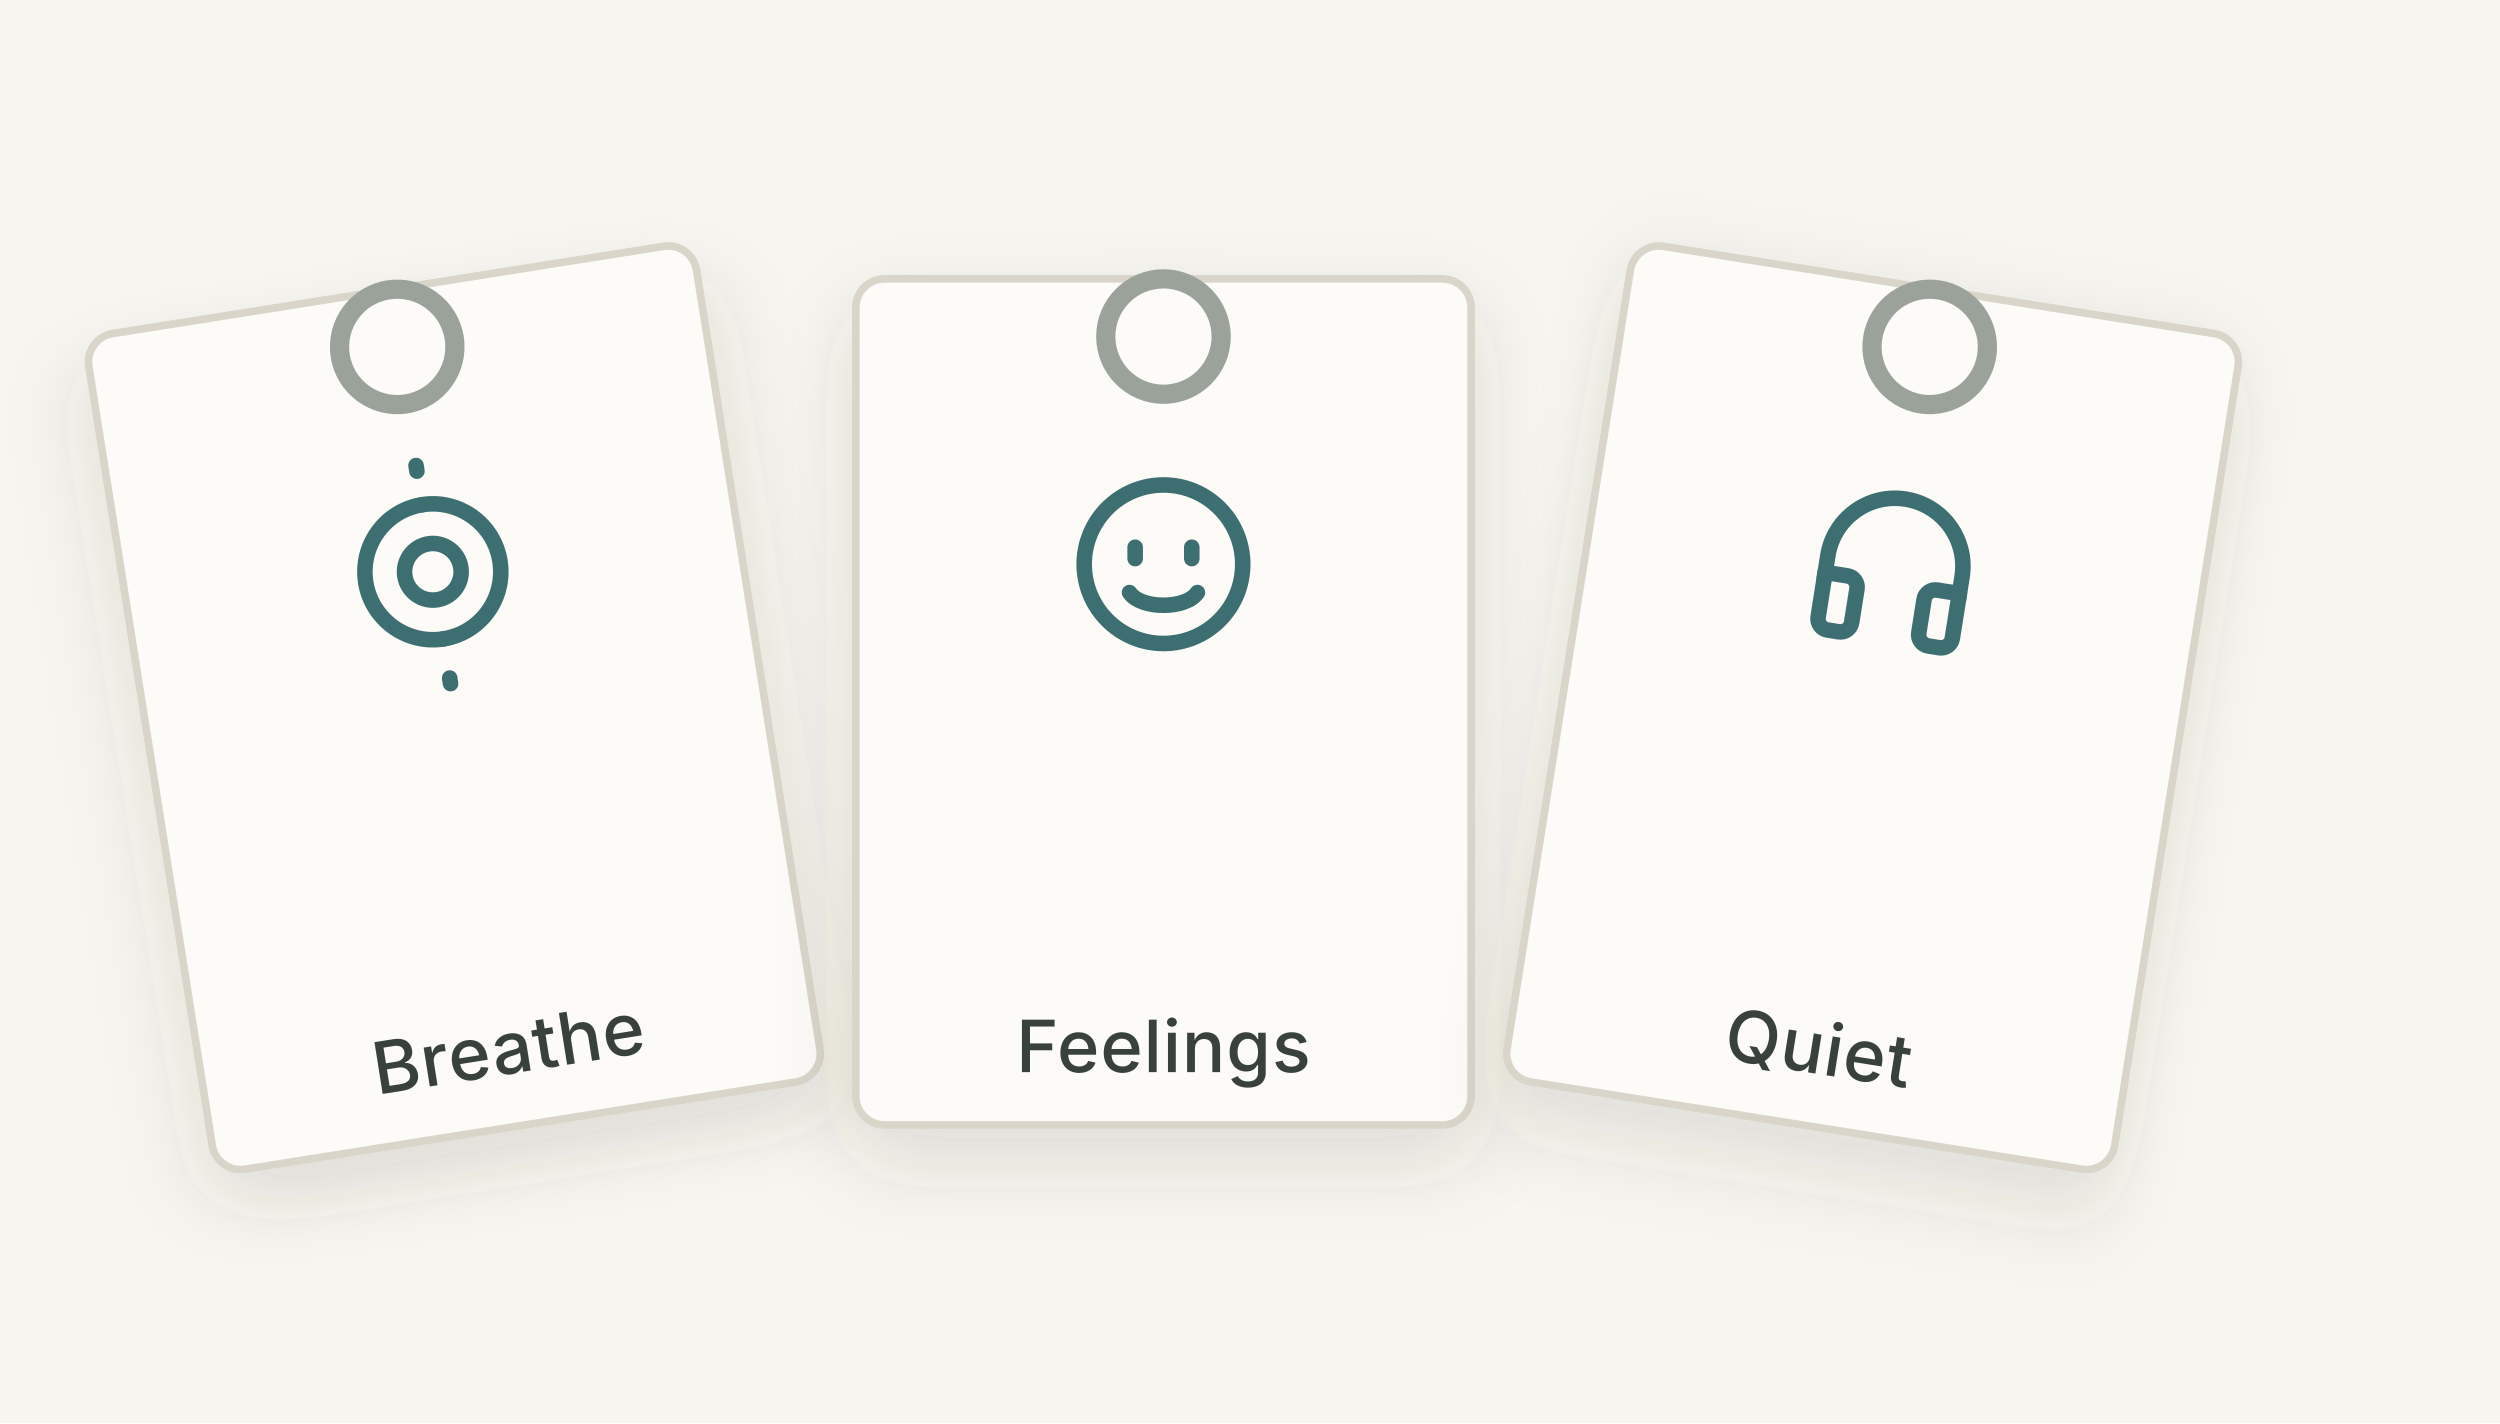
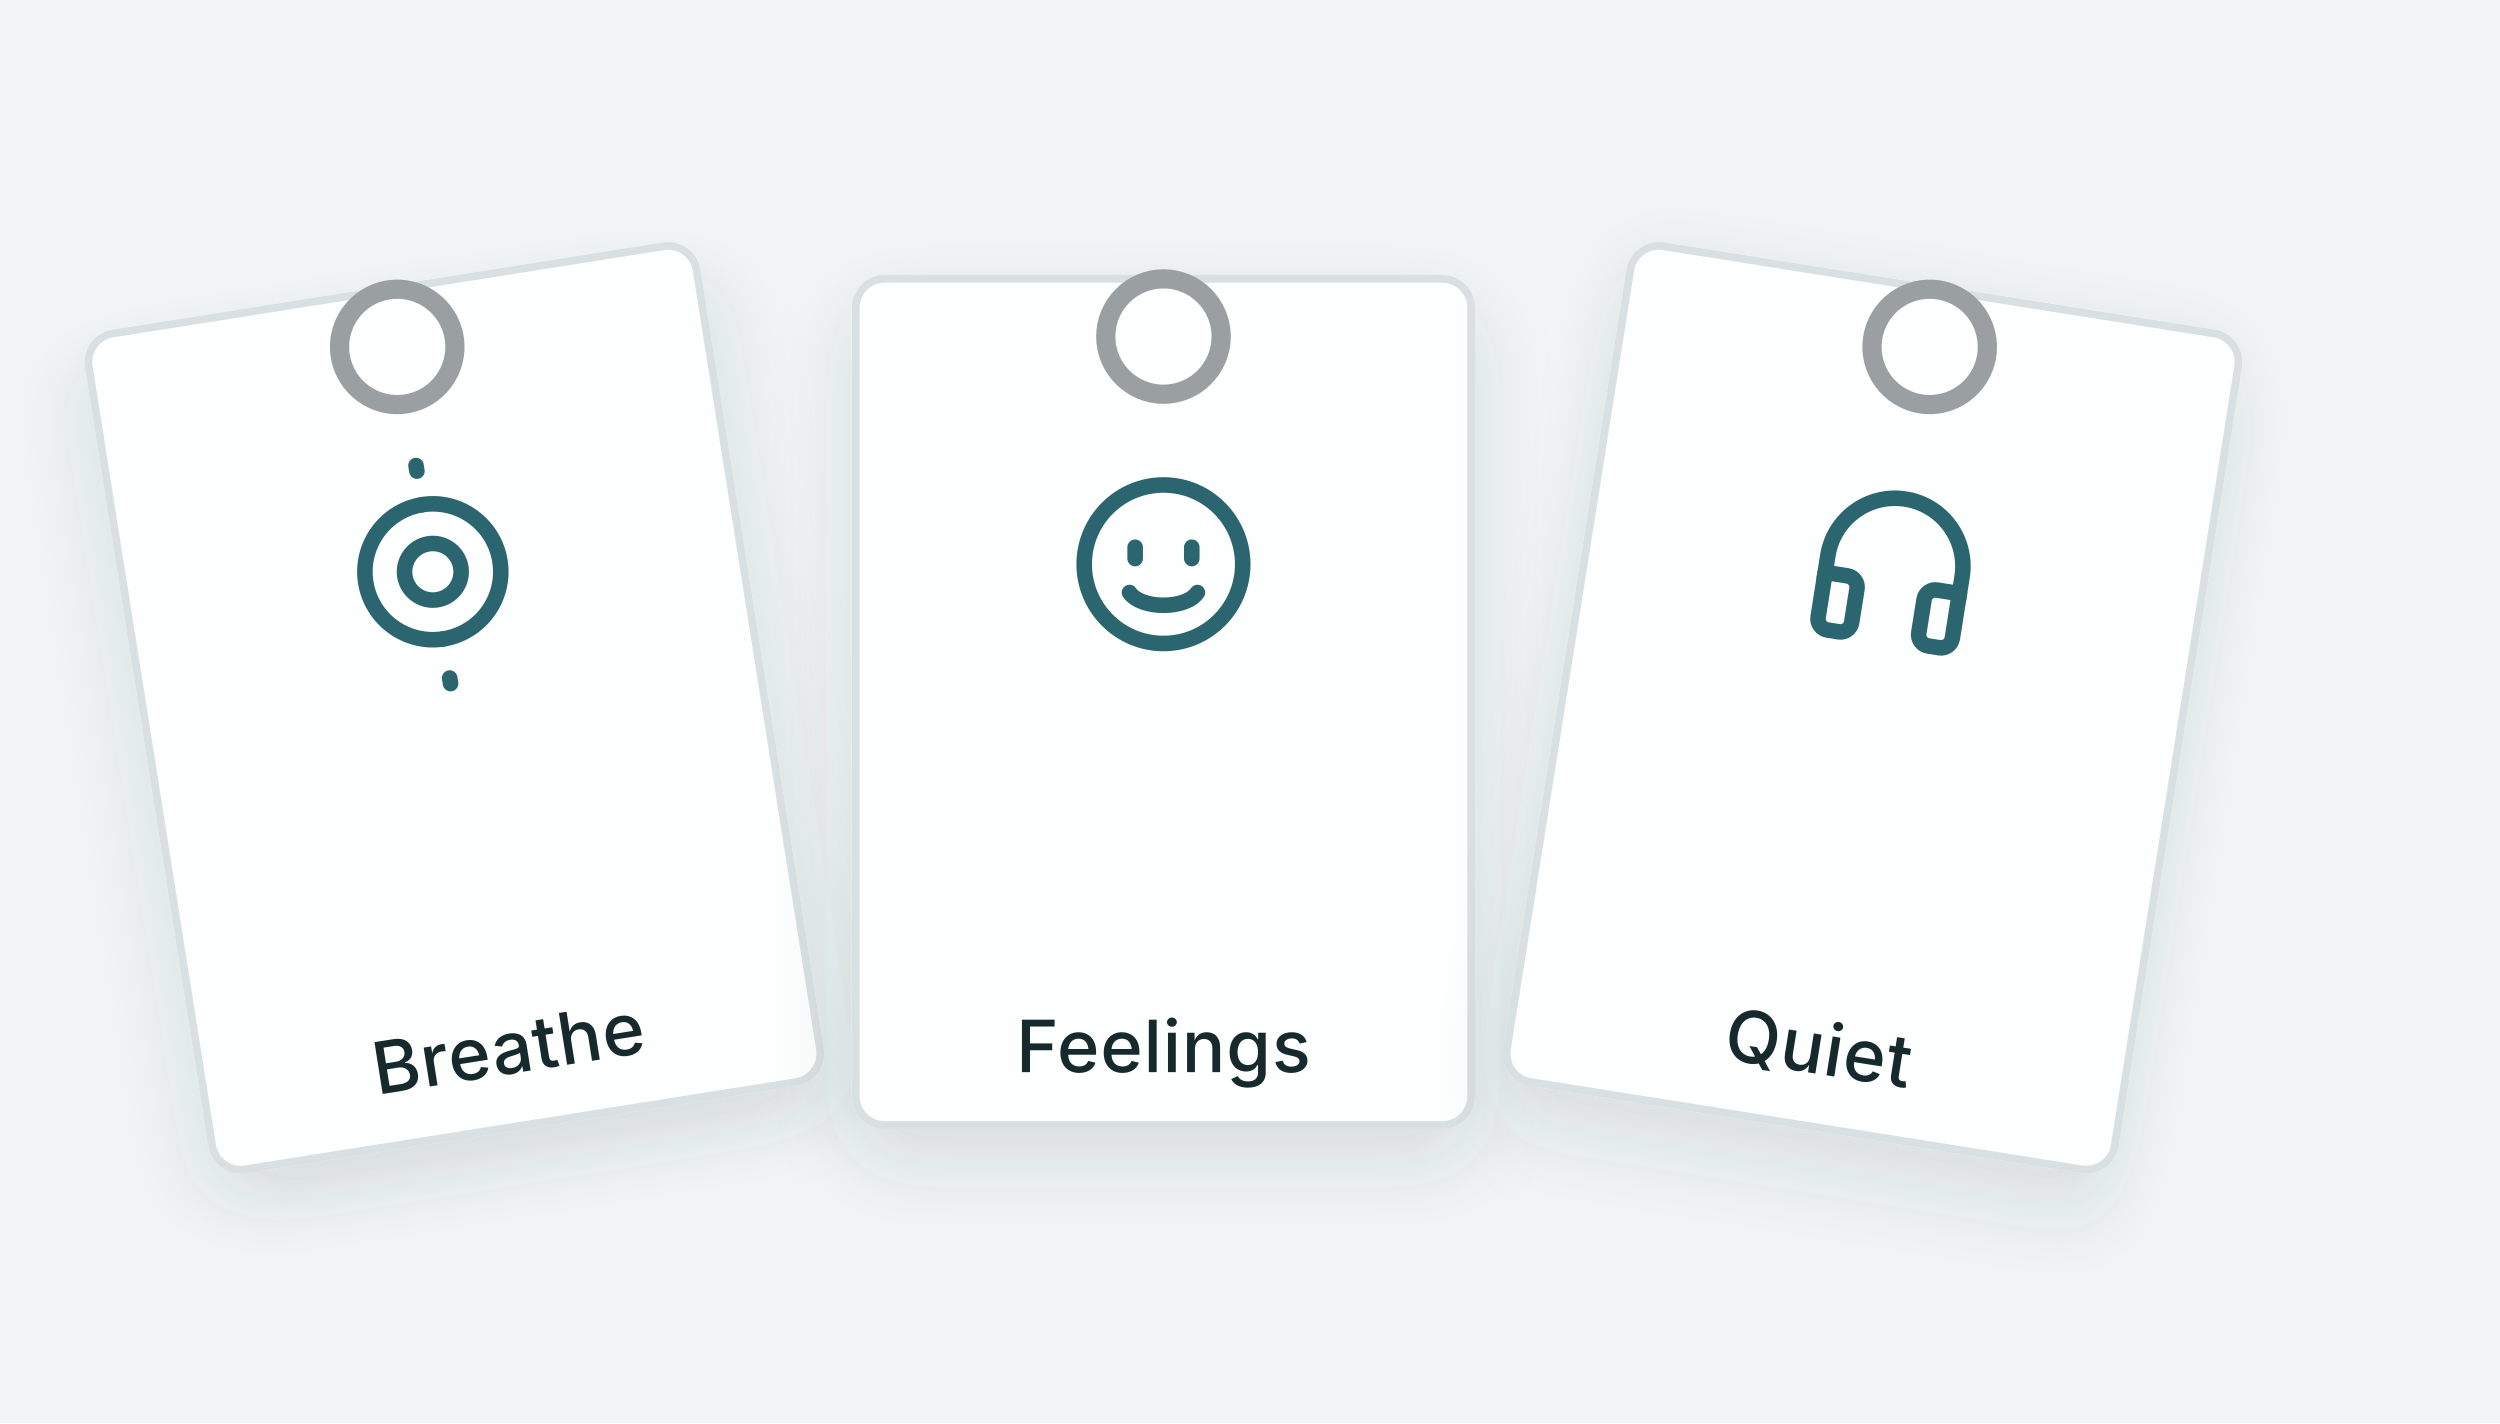
<svg xmlns="http://www.w3.org/2000/svg" viewBox="0 0 520 296" width="520" height="296" role="img" aria-labelledby="pt pd">
  <defs>
    <pattern id="velcro" width="8" height="8" patternUnits="userSpaceOnUse">
-       <rect width="8" height="8" fill="#C3CBBE" />
-       <path d="M0 8L8 0M-2 2L2 -2M6 10L10 6" stroke="#AFB8AA" stroke-width="1.4" />
+       <rect width="8" height="8" fill="#BEC8CB" />
+       <path d="M0 8L8 0M-2 2L2 -2M6 10L10 6" stroke="#AAB5B8" stroke-width="1.4" />
    </pattern>
    <pattern id="ribs" width="14" height="10" patternUnits="userSpaceOnUse">
      <rect width="14" height="10" fill="#B7CFCC" />
-       <rect width="6" height="10" fill="#A2C0BD" />
+       <rect width="6" height="10" fill="#A5B8BD" />
    </pattern>
    <pattern id="bumps" width="18" height="18" patternUnits="userSpaceOnUse">
-       <rect width="18" height="18" fill="#CBDBD6" />
+       <rect width="18" height="18" fill="#CCD7DA" />
      <circle cx="5" cy="5" r="3.1" fill="#A9C6C1" />
      <circle cx="14" cy="14" r="3.1" fill="#A9C6C1" />
    </pattern>
    <pattern id="quilt" width="26" height="26" patternUnits="userSpaceOnUse" patternTransform="rotate(45)">
      <rect width="26" height="26" fill="none" />
-       <path d="M0 0h26M0 0v26" stroke="#9FBAB6" stroke-width="1.5" stroke-dasharray="4 4" />
+       <path d="M0 0h26M0 0v26" stroke="#9FB4BA" stroke-width="1.5" stroke-dasharray="4 4" />
    </pattern>
    <linearGradient id="padlight" x1="0" y1="0" x2="0.3" y2="1">
      <stop offset="0" stop-color="#FFFFFF" stop-opacity="0.45" />
      <stop offset="1" stop-color="#FFFFFF" stop-opacity="0" />
    </linearGradient>
    <filter id="soft" x="-25%" y="-25%" width="150%" height="160%">
-       <feDropShadow dx="0" dy="16" stdDeviation="18" flood-color="#3B4038" flood-opacity="0.16" />
+       <feDropShadow dx="0" dy="16" stdDeviation="18" flood-color="#383E40" flood-opacity="0.16" />
    </filter>
    <filter id="soft-sm" x="-30%" y="-30%" width="160%" height="170%">
-       <feDropShadow dx="0" dy="7" stdDeviation="8" flood-color="#3B4038" flood-opacity="0.14" />
+       <feDropShadow dx="0" dy="7" stdDeviation="8" flood-color="#383E40" flood-opacity="0.14" />
    </filter>
  </defs>
-   <rect width="520" height="296" fill="#F7F5F0" />
+   <rect width="520" height="296" fill="#F2F5F5" />
  <g transform="rotate(-9 110 245)" filter="url(#soft-sm)">
-     <rect x="46" y="58" width="128" height="176" rx="6" fill="#FCFBF7" stroke="#D9D5C9" stroke-width="1.6" />
-     <g transform="translate(80.56,87.92) scale(0.5888)" fill="none" stroke="#3E6E72" stroke-width="5.5" stroke-linecap="round" stroke-linejoin="round">
+     <rect x="46" y="58" width="128" height="176" rx="6" fill="#FDFEFE" stroke="#D8E0E2" stroke-width="1.6" />
+     <g transform="translate(80.56,87.92) scale(0.5888)" fill="none" stroke="#2A6570" stroke-width="5.5" stroke-linecap="round" stroke-linejoin="round">
      <circle cx="50" cy="50" r="10" />
      <path d="M50 26a24 24 0 0 1 0 48" />
      <path d="M50 26a24 24 0 0 0 0 48" />
      <path d="M50 14v-2" />
      <path d="M50 88v2" />
    </g>
-     <text x="110.0" y="223" text-anchor="middle" font-family="Inter, Helvetica, Arial, sans-serif" font-size="15" font-weight="500" fill="#39423B" letter-spacing="0.2">Breathe</text>
-     <circle cx="110" cy="70" r="12" fill="none" stroke="#9AA29A" stroke-width="4" />
+     <text x="110.0" y="223" text-anchor="middle" font-family="Inter, Helvetica, Arial, sans-serif" font-size="15" font-weight="500" fill="#16292E" letter-spacing="0.2">Breathe</text>
+     <circle cx="110" cy="70" r="12" fill="none" stroke="#9AA0A2" stroke-width="4" />
  </g>
  <g transform="rotate(0 242 245)" filter="url(#soft-sm)">
-     <rect x="178" y="58" width="128" height="176" rx="6" fill="#FCFBF7" stroke="#D9D5C9" stroke-width="1.6" />
-     <g transform="translate(212.56,87.92) scale(0.5888)" fill="none" stroke="#3E6E72" stroke-width="5.5" stroke-linecap="round" stroke-linejoin="round">
+     <rect x="178" y="58" width="128" height="176" rx="6" fill="#FDFEFE" stroke="#D8E0E2" stroke-width="1.6" />
+     <g transform="translate(212.56,87.92) scale(0.5888)" fill="none" stroke="#2A6570" stroke-width="5.5" stroke-linecap="round" stroke-linejoin="round">
      <circle cx="50" cy="50" r="28" />
      <path d="M40 44v4" />
      <path d="M60 44v4" />
      <path d="M38 60c4 6 20 6 24 0" />
    </g>
-     <text x="242.0" y="223" text-anchor="middle" font-family="Inter, Helvetica, Arial, sans-serif" font-size="15" font-weight="500" fill="#39423B" letter-spacing="0.2">Feelings</text>
-     <circle cx="242" cy="70" r="12" fill="none" stroke="#9AA29A" stroke-width="4" />
+     <text x="242.0" y="223" text-anchor="middle" font-family="Inter, Helvetica, Arial, sans-serif" font-size="15" font-weight="500" fill="#16292E" letter-spacing="0.2">Feelings</text>
+     <circle cx="242" cy="70" r="12" fill="none" stroke="#9AA0A2" stroke-width="4" />
  </g>
  <g transform="rotate(9 374 245)" filter="url(#soft-sm)">
-     <rect x="310" y="58" width="128" height="176" rx="6" fill="#FCFBF7" stroke="#D9D5C9" stroke-width="1.6" />
-     <g transform="translate(344.56,87.92) scale(0.5888)" fill="none" stroke="#3E6E72" stroke-width="5.5" stroke-linecap="round" stroke-linejoin="round">
+     <rect x="310" y="58" width="128" height="176" rx="6" fill="#FDFEFE" stroke="#D8E0E2" stroke-width="1.6" />
+     <g transform="translate(344.56,87.92) scale(0.5888)" fill="none" stroke="#2A6570" stroke-width="5.5" stroke-linecap="round" stroke-linejoin="round">
      <path d="M26 56V48a24 24 0 0 1 48 0v8" />
      <path d="M26 54h8a4 4 0 0 1 4 4v12a4 4 0 0 1-4 4h-4a4 4 0 0 1-4-4z" />
      <path d="M74 54h-8a4 4 0 0 0-4 4v12a4 4 0 0 0 4 4h4a4 4 0 0 0 4-4z" />
    </g>
-     <text x="374.0" y="223" text-anchor="middle" font-family="Inter, Helvetica, Arial, sans-serif" font-size="15" font-weight="500" fill="#39423B" letter-spacing="0.2">Quiet</text>
-     <circle cx="374" cy="70" r="12" fill="none" stroke="#9AA29A" stroke-width="4" />
+     <text x="374.0" y="223" text-anchor="middle" font-family="Inter, Helvetica, Arial, sans-serif" font-size="15" font-weight="500" fill="#16292E" letter-spacing="0.2">Quiet</text>
+     <circle cx="374" cy="70" r="12" fill="none" stroke="#9AA0A2" stroke-width="4" />
  </g>
</svg>
